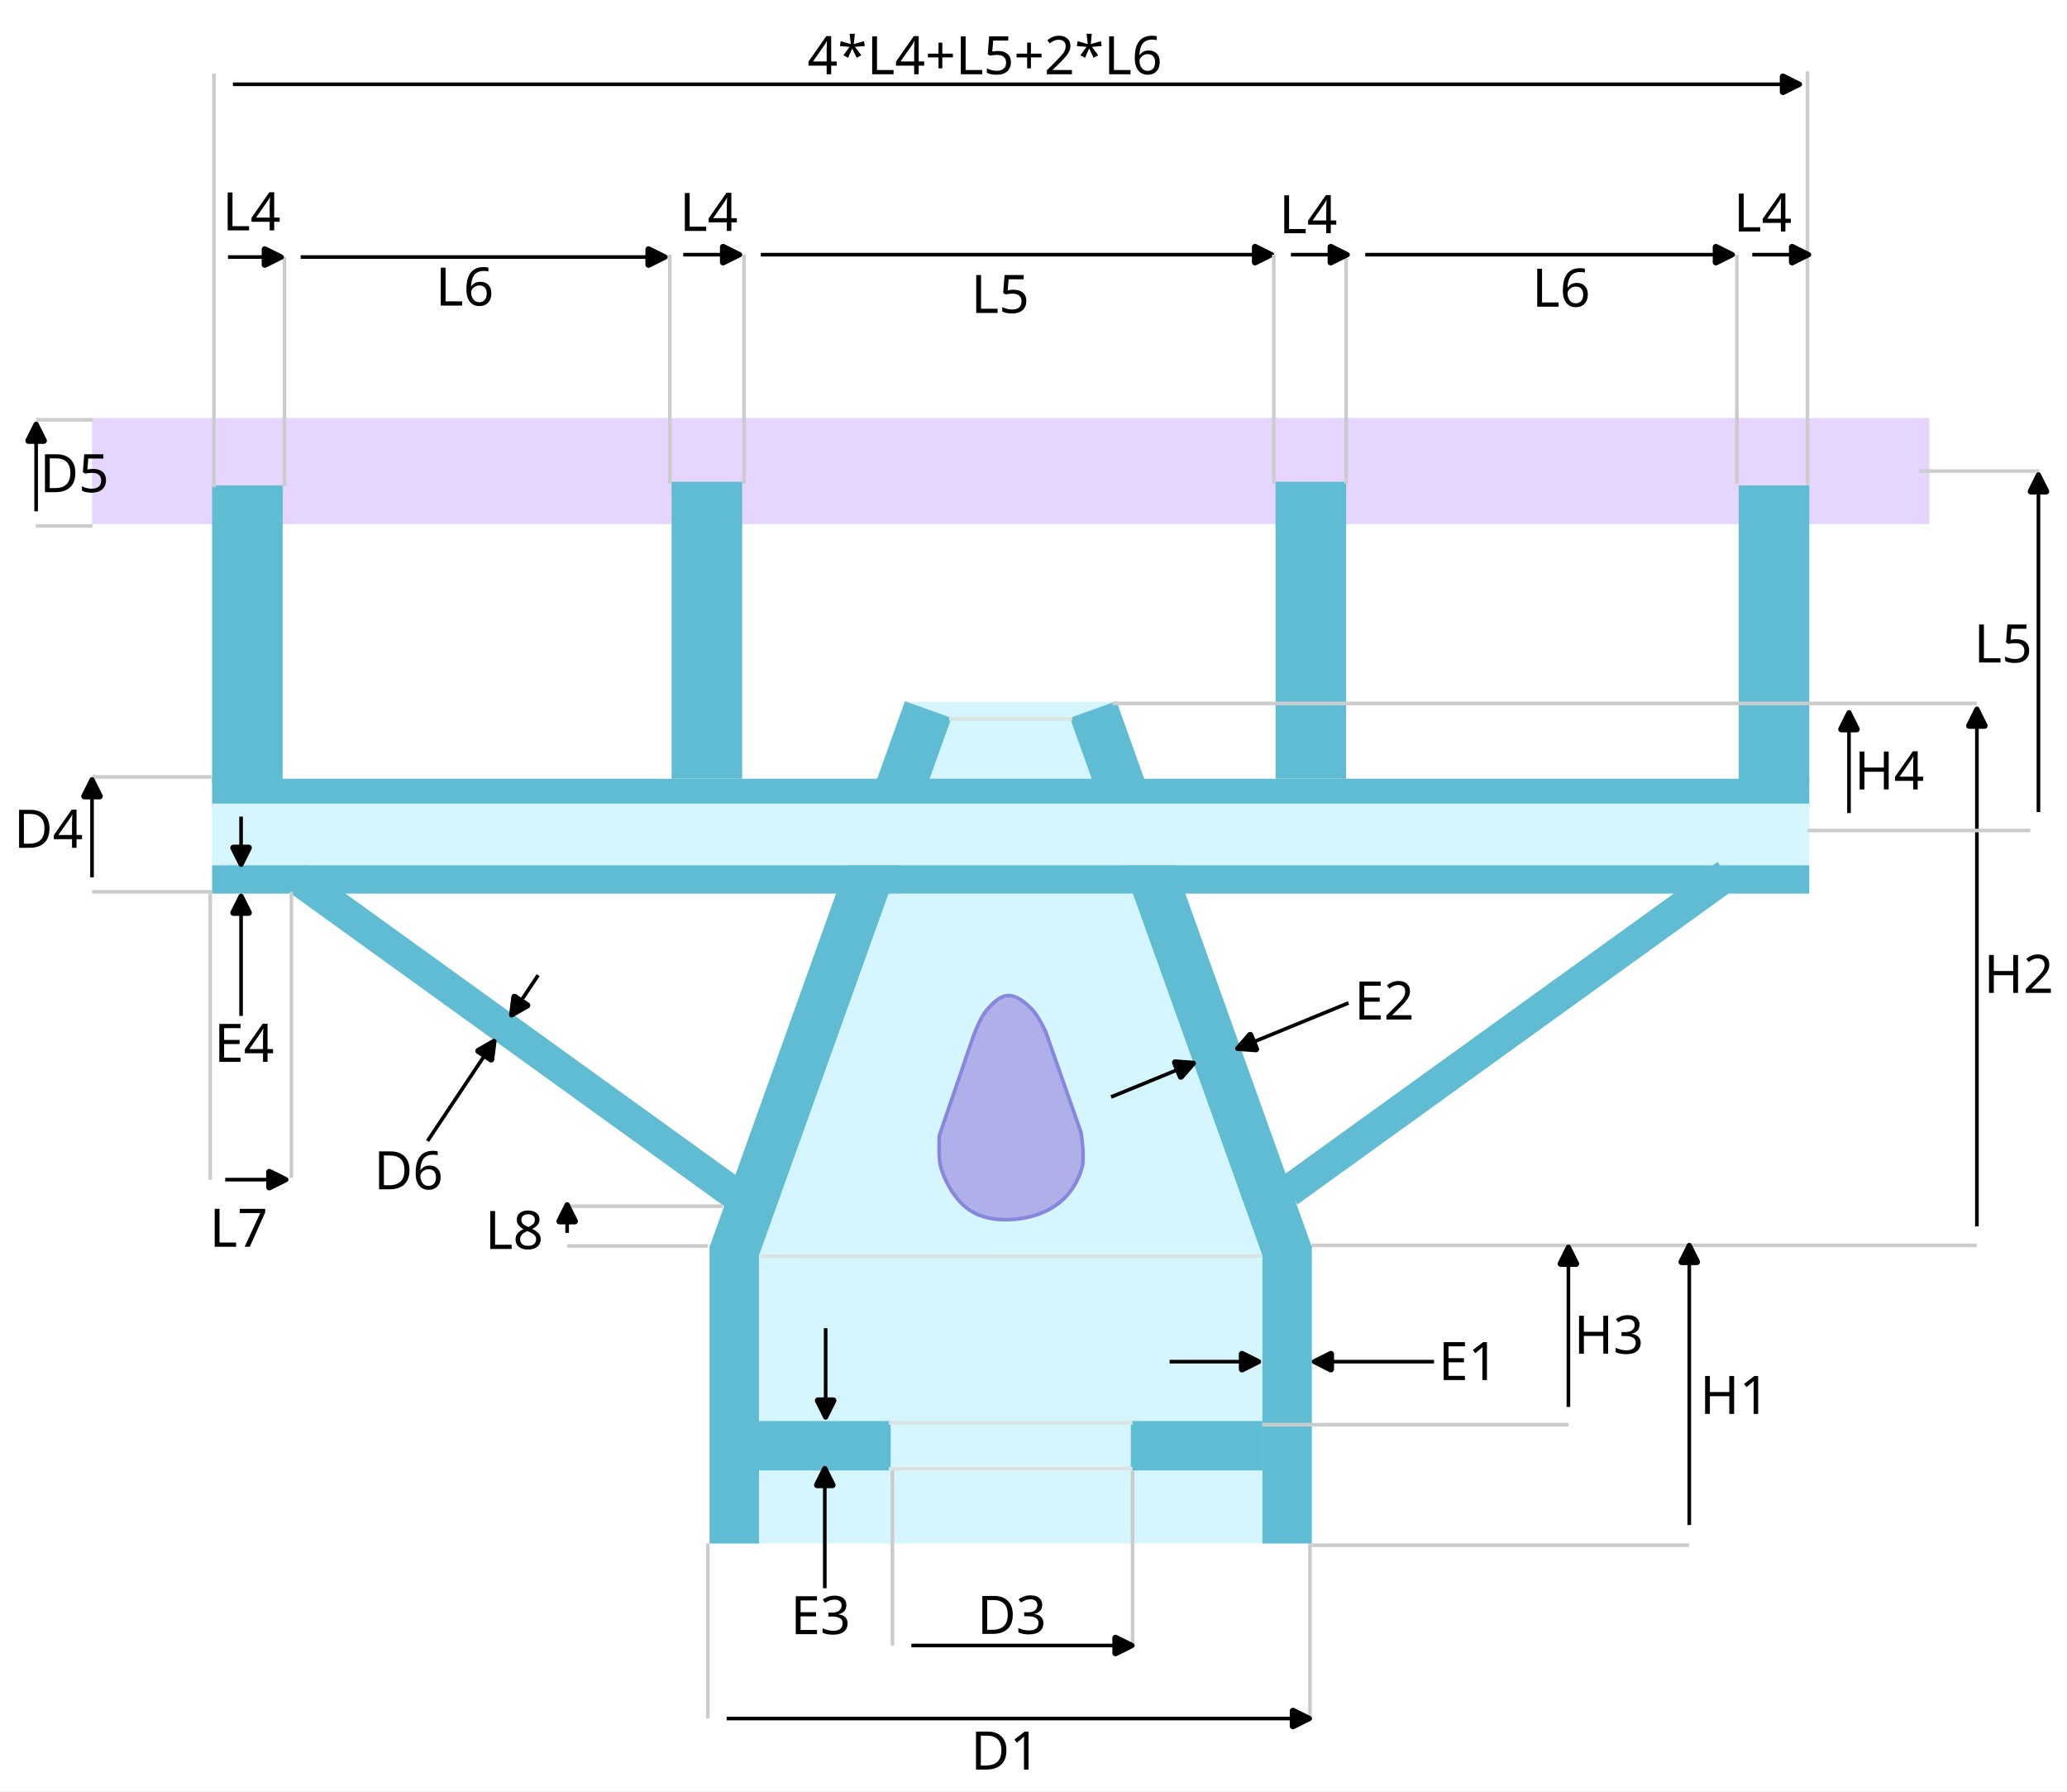
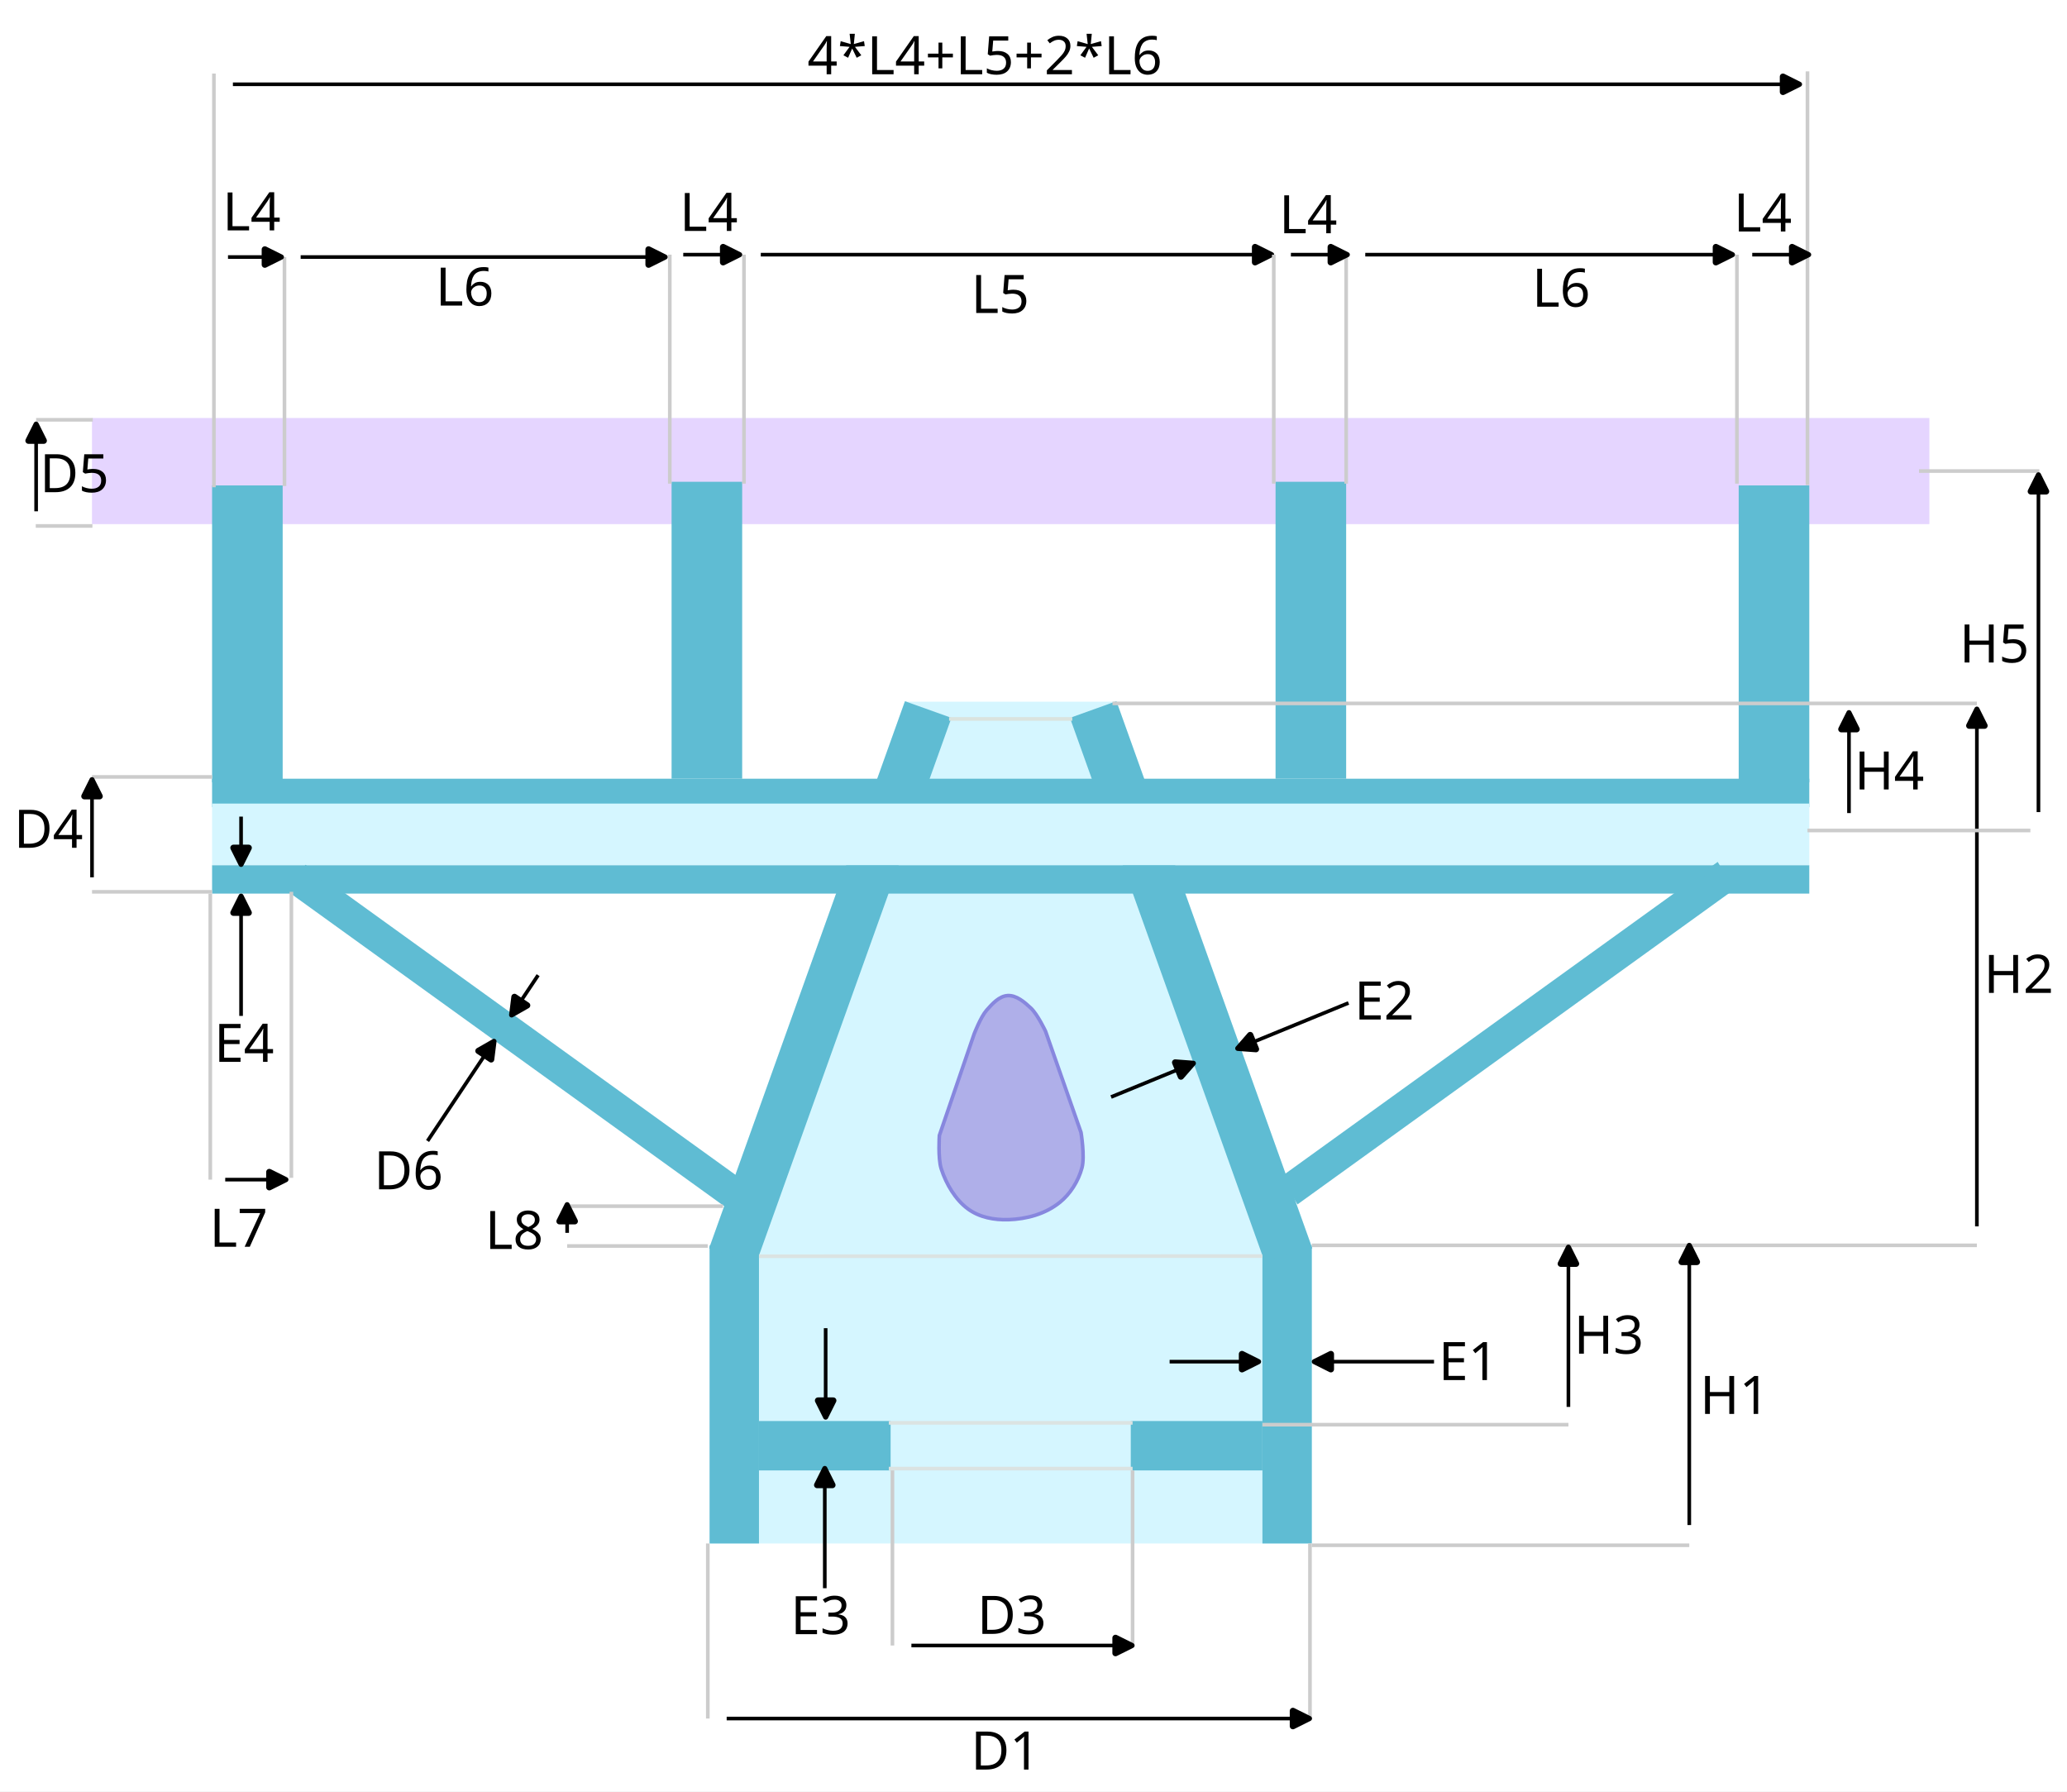
<svg xmlns="http://www.w3.org/2000/svg" width="570.484" height="494.353" viewBox="0 0 150.94 130.798">
  <defs>
    <marker id="a" markerHeight="1" markerWidth="1" orient="auto-start-reverse" preserveAspectRatio="xMidYMid" refX="0" refY="0" style="overflow:visible" viewBox="0 0 1 1">
      <path d="M-.211-4.106 6.21-.894a1 1 90 0 1 0 1.788L-.21 4.106A1.236 1.236 31.717 0 1-2 3v-6A1.236 1.236 148.283 0 1-.211-4.106z" style="fill:context-stroke;fill-rule:evenodd;stroke:none" transform="scale(.7)" />
    </marker>
    <marker id="b" markerHeight="1" markerWidth="1" orient="auto-start-reverse" preserveAspectRatio="xMidYMid" refX="0" refY="0" style="overflow:visible" viewBox="0 0 1 1">
      <path d="M-.211-4.106 6.21-.894a1 1 90 0 1 0 1.788L-.21 4.106A1.236 1.236 31.717 0 1-2 3v-6A1.236 1.236 148.283 0 1-.211-4.106z" style="fill:context-stroke;fill-rule:evenodd;stroke:none" transform="scale(.7)" />
    </marker>
    <marker id="d" markerHeight="1" markerWidth="1" orient="auto-start-reverse" preserveAspectRatio="xMidYMid" refX="0" refY="0" style="overflow:visible" viewBox="0 0 1 1">
      <path d="M-.211-4.106 6.21-.894a1 1 90 0 1 0 1.788L-.21 4.106A1.236 1.236 31.717 0 1-2 3v-6A1.236 1.236 148.283 0 1-.211-4.106z" style="fill:context-stroke;fill-rule:evenodd;stroke:none" transform="scale(.7)" />
    </marker>
    <marker id="g" markerHeight="1" markerWidth="1" orient="auto-start-reverse" preserveAspectRatio="xMidYMid" refX="0" refY="0" style="overflow:visible" viewBox="0 0 1 1">
      <path d="M-.211-4.106 6.21-.894a1 1 90 0 1 0 1.788L-.21 4.106A1.236 1.236 31.717 0 1-2 3v-6A1.236 1.236 148.283 0 1-.211-4.106z" style="fill:context-stroke;fill-rule:evenodd;stroke:none" transform="scale(.7)" />
    </marker>
    <marker id="i" markerHeight="1" markerWidth="1" orient="auto-start-reverse" preserveAspectRatio="xMidYMid" refX="0" refY="0" style="overflow:visible" viewBox="0 0 1 1">
      <path d="M-.211-4.106 6.21-.894a1 1 90 0 1 0 1.788L-.21 4.106A1.236 1.236 31.717 0 1-2 3v-6A1.236 1.236 148.283 0 1-.211-4.106z" style="fill:context-stroke;fill-rule:evenodd;stroke:none" transform="scale(.7)" />
    </marker>
    <marker id="j" markerHeight="1" markerWidth="1" orient="auto-start-reverse" preserveAspectRatio="xMidYMid" refX="0" refY="0" style="overflow:visible" viewBox="0 0 1 1">
      <path d="M-.211-4.106 6.21-.894a1 1 90 0 1 0 1.788L-.21 4.106A1.236 1.236 31.717 0 1-2 3v-6A1.236 1.236 148.283 0 1-.211-4.106z" style="fill:context-stroke;fill-rule:evenodd;stroke:none" transform="scale(.7)" />
    </marker>
    <marker id="m" markerHeight="1" markerWidth="1" orient="auto-start-reverse" preserveAspectRatio="xMidYMid" refX="0" refY="0" style="overflow:visible" viewBox="0 0 1 1">
      <path d="M-.211-4.106 6.21-.894a1 1 90 0 1 0 1.788L-.21 4.106A1.236 1.236 31.717 0 1-2 3v-6A1.236 1.236 148.283 0 1-.211-4.106z" style="fill:context-stroke;fill-rule:evenodd;stroke:none" transform="scale(.7)" />
    </marker>
    <marker id="n" markerHeight="1" markerWidth="1" orient="auto-start-reverse" preserveAspectRatio="xMidYMid" refX="0" refY="0" style="overflow:visible" viewBox="0 0 1 1">
      <path d="M-.211-4.106 6.21-.894a1 1 90 0 1 0 1.788L-.21 4.106A1.236 1.236 31.717 0 1-2 3v-6A1.236 1.236 148.283 0 1-.211-4.106z" style="fill:context-stroke;fill-rule:evenodd;stroke:none" transform="scale(.7)" />
    </marker>
    <marker id="p" markerHeight="1" markerWidth="1" orient="auto-start-reverse" preserveAspectRatio="xMidYMid" refX="0" refY="0" style="overflow:visible" viewBox="0 0 1 1">
      <path d="M-.211-4.106 6.21-.894a1 1 90 0 1 0 1.788L-.21 4.106A1.236 1.236 31.717 0 1-2 3v-6A1.236 1.236 148.283 0 1-.211-4.106z" style="fill:context-stroke;fill-rule:evenodd;stroke:none" transform="scale(.7)" />
    </marker>
    <marker id="q" markerHeight="1" markerWidth="1" orient="auto-start-reverse" preserveAspectRatio="xMidYMid" refX="0" refY="0" style="overflow:visible" viewBox="0 0 1 1">
      <path d="M-.211-4.106 6.21-.894a1 1 90 0 1 0 1.788L-.21 4.106A1.236 1.236 31.717 0 1-2 3v-6A1.236 1.236 148.283 0 1-.211-4.106z" style="fill:context-stroke;fill-rule:evenodd;stroke:none" transform="scale(.7)" />
    </marker>
    <marker id="s" markerHeight="1" markerWidth="1" orient="auto-start-reverse" preserveAspectRatio="xMidYMid" refX="0" refY="0" style="overflow:visible" viewBox="0 0 1 1">
      <path d="M-.211-4.106 6.21-.894a1 1 90 0 1 0 1.788L-.21 4.106A1.236 1.236 31.717 0 1-2 3v-6A1.236 1.236 148.283 0 1-.211-4.106z" style="fill:context-stroke;fill-rule:evenodd;stroke:none" transform="scale(.7)" />
    </marker>
    <marker id="u" markerHeight="1" markerWidth="1" orient="auto-start-reverse" preserveAspectRatio="xMidYMid" refX="0" refY="0" style="overflow:visible" viewBox="0 0 1 1">
      <path d="M-.211-4.106 6.21-.894a1 1 90 0 1 0 1.788L-.21 4.106A1.236 1.236 31.717 0 1-2 3v-6A1.236 1.236 148.283 0 1-.211-4.106z" style="fill:context-stroke;fill-rule:evenodd;stroke:none" transform="scale(.7)" />
    </marker>
    <marker id="w" markerHeight="1" markerWidth="1" orient="auto-start-reverse" preserveAspectRatio="xMidYMid" refX="0" refY="0" style="overflow:visible" viewBox="0 0 1 1">
      <path d="M-.211-4.106 6.21-.894a1 1 90 0 1 0 1.788L-.21 4.106A1.236 1.236 31.717 0 1-2 3v-6A1.236 1.236 148.283 0 1-.211-4.106z" style="fill:context-stroke;fill-rule:evenodd;stroke:none" transform="scale(.7)" />
    </marker>
    <marker id="y" markerHeight="1" markerWidth="1" orient="auto-start-reverse" preserveAspectRatio="xMidYMid" refX="0" refY="0" style="overflow:visible" viewBox="0 0 1 1">
      <path d="M-.211-4.106 6.21-.894a1 1 90 0 1 0 1.788L-.21 4.106A1.236 1.236 31.717 0 1-2 3v-6A1.236 1.236 148.283 0 1-.211-4.106z" style="fill:context-stroke;fill-rule:evenodd;stroke:none" transform="scale(.7)" />
    </marker>
    <marker id="B" markerHeight="1" markerWidth="1" orient="auto-start-reverse" preserveAspectRatio="xMidYMid" refX="0" refY="0" style="overflow:visible" viewBox="0 0 1 1">
      <path d="M-.211-4.106 6.21-.894a1 1 90 0 1 0 1.788L-.21 4.106A1.236 1.236 31.717 0 1-2 3v-6A1.236 1.236 148.283 0 1-.211-4.106z" style="fill:context-stroke;fill-rule:evenodd;stroke:none" transform="scale(.7)" />
    </marker>
    <marker id="A" markerHeight="1" markerWidth="1" orient="auto-start-reverse" preserveAspectRatio="xMidYMid" refX="0" refY="0" style="overflow:visible" viewBox="0 0 1 1">
      <path d="M-.211-4.106 6.21-.894a1 1 90 0 1 0 1.788L-.21 4.106A1.236 1.236 31.717 0 1-2 3v-6A1.236 1.236 148.283 0 1-.211-4.106z" style="fill:context-stroke;fill-rule:evenodd;stroke:none" transform="scale(.7)" />
    </marker>
    <marker id="D" markerHeight="1" markerWidth="1" orient="auto-start-reverse" preserveAspectRatio="xMidYMid" refX="0" refY="0" style="overflow:visible" viewBox="0 0 1 1">
      <path d="M-.211-4.106 6.21-.894a1 1 90 0 1 0 1.788L-.21 4.106A1.236 1.236 31.717 0 1-2 3v-6A1.236 1.236 148.283 0 1-.211-4.106z" style="fill:context-stroke;fill-rule:evenodd;stroke:none" transform="scale(.7)" />
    </marker>
    <marker id="e" markerHeight="1" markerWidth="1" orient="auto-start-reverse" preserveAspectRatio="xMidYMid" refX="0" refY="0" style="overflow:visible" viewBox="0 0 1 1">
      <path d="M-.211-4.106 6.21-.894a1 1 90 0 1 0 1.788L-.21 4.106A1.236 1.236 31.717 0 1-2 3v-6A1.236 1.236 148.283 0 1-.211-4.106z" style="fill:context-stroke;fill-rule:evenodd;stroke:none" transform="scale(.7)" />
    </marker>
    <marker id="F" markerHeight="1" markerWidth="1" orient="auto-start-reverse" preserveAspectRatio="xMidYMid" refX="0" refY="0" style="overflow:visible" viewBox="0 0 1 1">
      <path d="M-.211-4.106 6.21-.894a1 1 90 0 1 0 1.788L-.21 4.106A1.236 1.236 31.717 0 1-2 3v-6A1.236 1.236 148.283 0 1-.211-4.106z" style="fill:context-stroke;fill-rule:evenodd;stroke:none" transform="scale(.7)" />
    </marker>
    <marker id="G" markerHeight="1" markerWidth="1" orient="auto-start-reverse" preserveAspectRatio="xMidYMid" refX="0" refY="0" style="overflow:visible" viewBox="0 0 1 1">
      <path d="M-.211-4.106 6.21-.894a1 1 90 0 1 0 1.788L-.21 4.106A1.236 1.236 31.717 0 1-2 3v-6A1.236 1.236 148.283 0 1-.211-4.106z" style="fill:context-stroke;fill-rule:evenodd;stroke:none" transform="scale(.7)" />
    </marker>
    <marker id="H" markerHeight="1" markerWidth="1" orient="auto-start-reverse" preserveAspectRatio="xMidYMid" refX="0" refY="0" style="overflow:visible" viewBox="0 0 1 1">
      <path d="M-.211-4.106 6.21-.894a1 1 90 0 1 0 1.788L-.21 4.106A1.236 1.236 31.717 0 1-2 3v-6A1.236 1.236 148.283 0 1-.211-4.106z" style="fill:context-stroke;fill-rule:evenodd;stroke:none" transform="scale(.7)" />
    </marker>
    <marker id="I" markerHeight="1" markerWidth="1" orient="auto-start-reverse" preserveAspectRatio="xMidYMid" refX="0" refY="0" style="overflow:visible" viewBox="0 0 1 1">
      <path d="M-.211-4.106 6.21-.894a1 1 90 0 1 0 1.788L-.21 4.106A1.236 1.236 31.717 0 1-2 3v-6A1.236 1.236 148.283 0 1-.211-4.106z" style="fill:context-stroke;fill-rule:evenodd;stroke:none" transform="scale(.7)" />
    </marker>
    <marker id="J" markerHeight="1" markerWidth="1" orient="auto-start-reverse" preserveAspectRatio="xMidYMid" refX="0" refY="0" style="overflow:visible" viewBox="0 0 1 1">
      <path d="M-.211-4.106 6.21-.894a1 1 90 0 1 0 1.788L-.21 4.106A1.236 1.236 31.717 0 1-2 3v-6A1.236 1.236 148.283 0 1-.211-4.106z" style="fill:context-stroke;fill-rule:evenodd;stroke:none" transform="scale(.7)" />
    </marker>
    <marker id="K" markerHeight="1" markerWidth="1" orient="auto-start-reverse" preserveAspectRatio="xMidYMid" refX="0" refY="0" style="overflow:visible" viewBox="0 0 1 1">
      <path d="M-.211-4.106 6.21-.894a1 1 90 0 1 0 1.788L-.21 4.106A1.236 1.236 31.717 0 1-2 3v-6A1.236 1.236 148.283 0 1-.211-4.106z" style="fill:context-stroke;fill-rule:evenodd;stroke:none" transform="scale(.7)" />
    </marker>
    <marker id="M" markerHeight="1" markerWidth="1" orient="auto-start-reverse" preserveAspectRatio="xMidYMid" refX="0" refY="0" style="overflow:visible" viewBox="0 0 1 1">
      <path d="M-.211-4.106 6.21-.894a1 1 90 0 1 0 1.788L-.21 4.106A1.236 1.236 31.717 0 1-2 3v-6A1.236 1.236 148.283 0 1-.211-4.106z" style="fill:context-stroke;fill-rule:evenodd;stroke:none" transform="scale(.7)" />
    </marker>
    <marker id="L" markerHeight="1" markerWidth="1" orient="auto-start-reverse" preserveAspectRatio="xMidYMid" refX="0" refY="0" style="overflow:visible" viewBox="0 0 1 1">
      <path d="M-.211-4.106 6.21-.894a1 1 90 0 1 0 1.788L-.21 4.106A1.236 1.236 31.717 0 1-2 3v-6A1.236 1.236 148.283 0 1-.211-4.106z" style="fill:context-stroke;fill-rule:evenodd;stroke:none" transform="scale(.7)" />
    </marker>
    <marker id="W" markerHeight="1" markerWidth="1" orient="auto-start-reverse" preserveAspectRatio="xMidYMid" refX="0" refY="0" style="overflow:visible" viewBox="0 0 1 1">
      <path d="M-.211-4.106 6.21-.894a1 1 90 0 1 0 1.788L-.21 4.106A1.236 1.236 31.717 0 1-2 3v-6A1.236 1.236 148.283 0 1-.211-4.106z" style="fill:context-stroke;fill-rule:evenodd;stroke:none" transform="scale(.7)" />
    </marker>
    <marker id="Y" markerHeight="1" markerWidth="1" orient="auto-start-reverse" preserveAspectRatio="xMidYMid" refX="0" refY="0" style="overflow:visible" viewBox="0 0 1 1">
      <path d="M-.211-4.106 6.21-.894a1 1 90 0 1 0 1.788L-.21 4.106A1.236 1.236 31.717 0 1-2 3v-6A1.236 1.236 148.283 0 1-.211-4.106z" style="fill:context-stroke;fill-rule:evenodd;stroke:none" transform="scale(.7)" />
    </marker>
    <marker id="Z" markerHeight="1" markerWidth="1" orient="auto-start-reverse" preserveAspectRatio="xMidYMid" refX="0" refY="0" style="overflow:visible" viewBox="0 0 1 1">
      <path d="M-.211-4.106 6.21-.894a1 1 90 0 1 0 1.788L-.21 4.106A1.236 1.236 31.717 0 1-2 3v-6A1.236 1.236 148.283 0 1-.211-4.106z" style="fill:context-stroke;fill-rule:evenodd;stroke:none" transform="scale(.7)" />
    </marker>
    <path id="aa" d="M81.724 653.984h42.51v19.934h-42.51z" />
    <path id="V" d="M45.675 650.344h66.906v49.507H45.675z" />
    <path id="N" d="M245.254 243.195h158.83v32.992h-158.83z" />
    <path id="c" d="M453.954 1279.043h64.279v48.515h-64.279z" />
    <path id="f" d="M269.02 1337.439h89.48v57.232h-89.48z" />
    <path id="h" d="M269.02 1337.439h89.48v57.232h-89.48z" />
    <path id="k" d="M437.355 1313.514h49.128v36.038h-49.128z" />
    <path id="l" d="M492.413 1281.653h61.664v44.837h-61.664z" />
    <path id="o" d="M90.341 1234.474h62.011v48.429H90.341z" />
    <path id="r" d="M69.849 1234.667h61.202v55.429H69.849z" />
    <path id="t" d="M509.19 985.606h49.059v38.43H509.19z" />
    <path id="v" d="M509.19 985.606h49.059v38.43H509.19z" />
    <path id="x" d="M509.19 985.606h49.059v38.43H509.19z" />
    <path id="z" d="M502.509 908.675h63.675v33.807h-63.675z" />
    <path id="C" d="M69.849 1234.667h61.202v55.429H69.849z" />
    <path id="E" d="M509.19 985.606h49.059v38.43H509.19z" />
    <path id="O" d="M245.254 243.195h85.427v36.729h-85.427z" />
    <path id="P" d="M245.254 243.195h85.427v36.729h-85.427z" />
    <path id="Q" d="M245.254 243.195h85.427v36.729h-85.427z" />
    <path id="R" d="M245.254 243.195h85.427v36.729h-85.427z" />
    <path id="S" d="M245.254 243.195h85.427v36.729h-85.427z" />
    <path id="T" d="M245.254 243.195h85.427v36.729h-85.427z" />
    <path id="U" d="M245.254 243.195h85.427v36.729h-85.427z" />
    <path id="X" d="M45.675 650.344h66.906v49.507H45.675z" />
  </defs>
  <path d="M2.15 72.612h150.676v130.533H2.15z" style="fill:#fff;stroke:#fff;stroke-width:.265" transform="translate(-2.018 -72.48)" />
  <path d="M-110.614 8.869h7.484v133.908h-7.484z" style="fill:#e5d5ff;fill-opacity:1;stroke:#e5d5ff;stroke-width:.265;stroke-opacity:1" transform="rotate(-90 -37.25 -35.231)" />
  <path d="m68.18 123.844-14.212 39.692v21.5h43.71v-21.5l-14.213-39.692H68.18" style="fill:#d5f6ff;stroke:#d5f6ff;stroke-width:.265px;stroke-linecap:butt;stroke-linejoin:miter;stroke-opacity:1" transform="translate(-2.018 -72.48)" />
  <path d="M53.968 163.536h3.34v21.501h-3.34z" style="fill:#5fbcd3;stroke:#5fbcd3;stroke-width:.265" transform="translate(-2.018 -72.48)" />
  <path d="M-179.705 57.573h3.34v9.349h-3.34z" style="fill:#5fbcd3;stroke:#5fbcd3;stroke-width:.265" transform="rotate(-90 -37.25 -35.231)" />
  <path d="M105.938 93.611h3.34v42.16h-3.34z" style="fill:#5fbcd3;stroke:#5fbcd3;stroke-width:.265" transform="rotate(19.7 207.707 -42.051)" />
  <path d="M-97.678 163.536h3.34v21.501h-3.34z" style="fill:#5fbcd3;stroke:#5fbcd3;stroke-width:.265" transform="matrix(-1 0 0 1 -2.018 -72.48)" />
  <path d="M-179.705-94.073h3.34v9.349h-3.34z" style="fill:#5fbcd3;stroke:#5fbcd3;stroke-width:.265" transform="matrix(0 -1 -1 0 -2.018 -72.48)" />
  <path d="M-36.832 144.731h3.34v42.16h-3.34z" style="fill:#5fbcd3;stroke:#5fbcd3;stroke-width:.265" transform="scale(-1 1) rotate(19.7 209.725 -30.429)" />
  <path d="M66.922 176.365h17.802M66.922 179.705h17.802M57.44 164.199l36.75-.012" style="fill:none;stroke:#dbe3e2;stroke-width:.265px;stroke-linecap:butt;stroke-linejoin:miter;stroke-opacity:1" transform="translate(-2.018 -72.48)" />
  <path d="M71.325 124.97h8.996" style="fill:#dbe3de;stroke:#dbe3de;stroke-width:.265px;stroke-linecap:butt;stroke-linejoin:miter;stroke-opacity:1" transform="translate(-2.018 -72.48)" />
  <path d="M-131.281 17.638h1.814v116.37h-1.814zM-137.593 17.638h1.814v116.37h-1.814z" style="fill:#5fbcd3;stroke:#5fbcd3;stroke-width:.265" transform="rotate(-90 -37.25 -35.231)" />
  <path d="M-135.515 17.638h4.233v116.37h-4.233z" style="fill:#d5f6ff;fill-opacity:1;stroke:#d5f6ff;stroke-width:.265;stroke-opacity:1" transform="rotate(-90 -37.25 -35.231)" />
  <path d="M-98.347 90.937h2.082v39.05h-2.082z" style="fill:#5fbcd3;stroke:#5fbcd3;stroke-width:.265" transform="matrix(.51316 -.85829 .81115 .58484 -2.018 -72.48)" />
  <path d="M-187.27-39.918h2.082v39.05h-2.082z" style="fill:#5fbcd3;stroke:#5fbcd3;stroke-width:.265" transform="matrix(-.51316 -.85829 -.81115 .58484 -2.018 -72.48)" />
  <path d="M-129.467 17.638h21.413v4.89h-21.413zM-129.467 129.118h21.413v4.89h-21.413zM-129.203 51.193h21.413v4.89h-21.413zM-129.203 95.298h21.413v4.89h-21.413z" style="fill:#5fbcd3;stroke:#5fbcd3;stroke-width:.265" transform="rotate(-90 -37.25 -35.231)" />
  <path d="M70.616 155.38s-.112 1.67.134 2.43c.372 1.15 1.044 2.255 1.93 2.918.858.641 1.959.833 2.977.8 1.302-.04 2.683-.4 3.754-1.264.74-.597 1.345-1.521 1.615-2.522.222-.822-.07-2.584-.07-2.584l-2.589-7.384s-.585-1.24-1.076-1.696c-.467-.436-1.05-.944-1.688-.908-.623.036-1.126.6-1.54 1.069-.431.489-.909 1.732-.909 1.732z" style="fill:#afafe9;stroke:#8787de;stroke-width:.265px;stroke-linecap:butt;stroke-linejoin:miter;stroke-opacity:1" transform="translate(-2.018 -72.48)" />
  <path d="M53.704 197.952v-12.783" style="fill:#ccc;stroke:#ccc;stroke-width:.265px;stroke-linecap:butt;stroke-linejoin:miter;stroke-opacity:1" transform="translate(-2.018 -72.48)" />
  <path d="M99.063 171.896h7.674" style="fill:none;stroke:#000;stroke-width:.265px;stroke-linecap:butt;stroke-linejoin:miter;stroke-opacity:1;marker-start:url(#a)" transform="translate(-2.018 -72.48)" />
  <path d="M92.853 171.896h-5.425" style="fill:none;stroke:#000;stroke-width:.265px;stroke-linecap:butt;stroke-linejoin:miter;stroke-opacity:1;marker-start:url(#b)" transform="translate(-2.018 -72.48)" />
  <text xml:space="preserve" style="font-size:14.667px;line-height:1.25;font-family:sans-serif;white-space:pre;shape-inside:url(#c);display:inline" transform="matrix(.26458 0 0 .26458 -15.059 -241.082)">
    <tspan x="453.955" y="1292.02">E1</tspan>
  </text>
  <path d="M97.678 197.952v-12.783" style="fill:#ccc;stroke:#ccc;stroke-width:.265px;stroke-linecap:butt;stroke-linejoin:miter;stroke-opacity:1" transform="translate(-2.018 -72.48)" />
  <path d="M56.347 107.793v-16.72" style="fill:#ccc;stroke:#ccc;stroke-width:.265px;stroke-linecap:butt;stroke-linejoin:miter;stroke-opacity:1" transform="translate(-2.018 -72.48)" />
  <path d="M96.572 197.952h-41.49" style="fill:none;stroke:#000;stroke-width:.265px;stroke-linecap:butt;stroke-linejoin:miter;stroke-opacity:1;marker-start:url(#d);marker-end:url(#RoundedArrow-7-7-9-1-2-9-1)" transform="translate(-2.018 -72.48)" />
  <path d="M93.808 91.073H57.574" style="fill:none;stroke:#000;stroke-width:.265px;stroke-linecap:butt;stroke-linejoin:miter;stroke-opacity:1;marker-start:url(#e);marker-end:url(#RoundedArrow-7-7-9-1-2-9-1-7)" transform="translate(-2.018 -72.48)" />
  <text xml:space="preserve" style="font-size:14.667px;line-height:1.25;font-family:sans-serif;white-space:pre;shape-inside:url(#f);display:inline" transform="matrix(.26458 0 0 .26458 -.281 -228.098)">
    <tspan x="269.02" y="1350.416">D1</tspan>
  </text>
  <path d="M67.187 192.62v-12.782M84.724 192.62v-12.782" style="fill:#ccc;stroke:#ccc;stroke-width:.265px;stroke-linecap:butt;stroke-linejoin:miter;stroke-opacity:1" transform="translate(-2.018 -72.48)" />
  <path d="M83.618 192.62H68.572" style="fill:none;stroke:#000;stroke-width:.265px;stroke-linecap:butt;stroke-linejoin:miter;stroke-opacity:1;marker-start:url(#g);marker-end:url(#RoundedArrow-7-7-9-1-2-9-5-0)" transform="translate(-2.018 -72.48)" />
  <text xml:space="preserve" style="font-size:14.667px;line-height:1.25;font-family:sans-serif;white-space:pre;shape-inside:url(#h);display:inline" transform="matrix(.26458 0 0 .26458 .183 -238.003)">
    <tspan x="269.02" y="1350.416">D3</tspan>
  </text>
  <path d="M125.376 185.301H97.81M146.378 163.403H97.81M146.378 123.837H83.257" style="fill:#ccc;stroke:#ccc;stroke-width:.265px;stroke-linecap:butt;stroke-linejoin:miter;stroke-opacity:1" transform="translate(-2.018 -72.48)" />
  <path d="M146.378 125.322v36.696" style="fill:none;stroke:#000;stroke-width:.265px;stroke-linecap:butt;stroke-linejoin:miter;stroke-opacity:1;marker-start:url(#i);marker-end:url(#RoundedArrow-7-7-9-1-2-9-5-8-2-2)" transform="translate(-2.018 -72.48)" />
  <path d="M125.376 164.475v19.349" style="fill:none;stroke:#000;stroke-width:.265px;stroke-linecap:butt;stroke-linejoin:miter;stroke-opacity:1;marker-start:url(#j);marker-end:url(#RoundedArrow-7-7-9-1-2-9-5-8-2-8-8)" transform="translate(-2.018 -72.48)" />
  <text xml:space="preserve" style="font-size:14.667px;line-height:1.25;font-family:sans-serif;white-space:pre;shape-inside:url(#k);display:inline" transform="matrix(.26458 0 0 .26458 8.42 -247.73)">
    <tspan x="437.355" y="1326.49">H1</tspan>
  </text>
  <text xml:space="preserve" style="font-size:14.667px;line-height:1.25;font-family:sans-serif;white-space:pre;shape-inside:url(#l);display:inline" transform="matrix(.26458 0 0 .26458 14.586 -270.04)">
    <tspan x="492.414" y="1294.629">H2</tspan>
  </text>
  <path d="m93.392 148.618 7.1-2.911" style="fill:none;stroke:#000;stroke-width:.265px;stroke-linecap:butt;stroke-linejoin:miter;stroke-opacity:1;marker-start:url(#m)" transform="translate(-2.018 -72.48)" />
  <path d="m88.173 150.515-5.02 2.058" style="fill:none;stroke:#000;stroke-width:.265px;stroke-linecap:butt;stroke-linejoin:miter;stroke-opacity:1;marker-start:url(#n)" transform="translate(-2.018 -72.48)" />
  <text xml:space="preserve" style="font-size:14.667px;line-height:1.25;font-family:sans-serif;white-space:pre;shape-inside:url(#o);display:inline" transform="matrix(.26458 0 0 .26458 74.994 -255.617)">
    <tspan x="90.342" y="1247.451">E2</tspan>
  </text>
  <path d="M62.247 180.764v7.673" style="fill:none;stroke:#000;stroke-width:.265px;stroke-linecap:butt;stroke-linejoin:miter;stroke-opacity:1;marker-start:url(#p)" transform="translate(-2.018 -72.48)" />
  <path d="M62.31 174.877v-5.425" style="fill:none;stroke:#000;stroke-width:.265px;stroke-linecap:butt;stroke-linejoin:miter;stroke-opacity:1;marker-start:url(#q)" transform="translate(-2.018 -72.48)" />
  <text xml:space="preserve" style="font-size:14.667px;line-height:1.25;font-family:sans-serif;white-space:pre;shape-inside:url(#r);display:inline" transform="matrix(.26458 0 0 .26458 39.254 -210.79)">
    <tspan x="69.848" y="1247.643">E3</tspan>
  </text>
  <path d="M150.284 133.115h-16.276" style="fill:#ccc;stroke:#ccc;stroke-width:.265px;stroke-linecap:butt;stroke-linejoin:miter;stroke-opacity:1" transform="translate(-2.018 -72.48)" />
  <path d="M137.038 125.58v6.263" style="fill:none;stroke:#000;stroke-width:.265px;stroke-linecap:butt;stroke-linejoin:miter;stroke-opacity:1;marker-start:url(#s);marker-end:url(#RoundedArrow-7-7-9-1-2-9-5-8-2-8-7-29)" transform="translate(-2.018 -72.48)" />
  <text xml:space="preserve" style="font-size:14.667px;line-height:1.25;font-family:sans-serif;white-space:pre;shape-inside:url(#t);display:inline" transform="matrix(.26458 0 0 .26458 .701 -206.564)">
    <tspan x="509.189" y="998.582">H4</tspan>
  </text>
  <path d="M17.505 129.203H8.737M17.505 137.593H8.737" style="fill:#ccc;stroke:#ccc;stroke-width:.265px;stroke-linecap:butt;stroke-linejoin:miter;stroke-opacity:1" transform="translate(-2.018 -72.48)" />
  <path d="M8.737 130.473v6.062" style="fill:none;stroke:#000;stroke-width:.265px;stroke-linecap:butt;stroke-linejoin:miter;stroke-opacity:1;marker-start:url(#u);marker-end:url(#RoundedArrow-7-7-9-1-2-9-5-8-2-8-7-0-8)" transform="translate(-2.018 -72.48)" />
  <text xml:space="preserve" style="font-size:14.667px;line-height:1.25;font-family:sans-serif;white-space:pre;shape-inside:url(#v);display:inline" transform="matrix(.26458 0 0 .26458 -133.704 -202.307)">
    <tspan x="509.189" y="998.582">D4</tspan>
  </text>
  <path d="M116.55 176.497H94.206" style="fill:#ccc;stroke:#ccc;stroke-width:.265px;stroke-linecap:butt;stroke-linejoin:miter;stroke-opacity:1" transform="translate(-2.018 -72.48)" />
  <path d="M116.55 164.605V175.2" style="fill:none;stroke:#000;stroke-width:.265px;stroke-linecap:butt;stroke-linejoin:miter;stroke-opacity:1;marker-start:url(#w);marker-end:url(#RoundedArrow-7-7-9-1-2-9-5-8-2-8-7-2-3)" transform="translate(-2.018 -72.48)" />
  <text xml:space="preserve" style="font-size:14.667px;line-height:1.25;font-family:sans-serif;white-space:pre;shape-inside:url(#x);display:inline" transform="matrix(.26458 0 0 .26458 -19.787 -165.372)">
    <tspan x="509.189" y="998.582">H3</tspan>
  </text>
  <path d="M150.939 106.872h-8.786" style="fill:#ccc;stroke:#ccc;stroke-width:.265px;stroke-linecap:butt;stroke-linejoin:miter;stroke-opacity:1" transform="translate(-2.018 -72.48)" />
  <path d="M150.874 108.215v23.557" style="fill:none;stroke:#000;stroke-width:.265px;stroke-linecap:butt;stroke-linejoin:miter;stroke-opacity:1;marker-start:url(#y);marker-end:url(#RoundedArrow-7-7-9-1-2-9-5-8-2-8-2-1)" transform="translate(-2.018 -72.48)" />
-   <text xml:space="preserve" style="font-size:14.667px;line-height:1.25;font-family:sans-serif;white-space:pre;shape-inside:url(#z);display:inline" transform="matrix(.26458 0 0 .26458 11.191 -195.483)">
-     <tspan x="502.51" y="921.652">L5</tspan>
+   <text xml:space="preserve" style="font-size:14.667px;line-height:1.25;font-family:sans-serif;white-space:pre;shape-inside:url(#z);display:inline" transform="matrix(.26458 0 0 .26458 10.133 -195.483)">
+     <tspan x="502.51" y="921.652">H5</tspan>
  </text>
  <path d="M19.622 138.978v7.674" style="fill:none;stroke:#000;stroke-width:.265px;stroke-linecap:butt;stroke-linejoin:miter;stroke-opacity:1;marker-start:url(#A)" transform="translate(-2.018 -72.48)" />
  <path d="M19.622 134.521v-2.42" style="fill:none;stroke:#000;stroke-width:.265px;stroke-linecap:butt;stroke-linejoin:miter;stroke-opacity:1;marker-start:url(#B)" transform="translate(-2.018 -72.48)" />
  <text xml:space="preserve" style="font-size:14.667px;line-height:1.25;font-family:sans-serif;white-space:pre;shape-inside:url(#C);display:inline" transform="matrix(.26458 0 0 .26458 -2.842 -252.575)">
    <tspan x="69.848" y="1247.643">E4</tspan>
  </text>
  <path d="M8.794 103.13H4.656M8.767 110.879H4.628" style="fill:#ccc;stroke:#ccc;stroke-width:.265px;stroke-linecap:butt;stroke-linejoin:miter;stroke-opacity:1" transform="translate(-2.018 -72.48)" />
  <path d="M4.656 104.515v5.296" style="fill:none;stroke:#000;stroke-width:.265px;stroke-linecap:butt;stroke-linejoin:miter;stroke-opacity:1;marker-start:url(#D);marker-end:url(#RoundedArrow-7-7-9-1-2-9-5-8-2-8-7-0-8-5)" transform="translate(-2.018 -72.48)" />
  <text xml:space="preserve" style="font-size:14.667px;line-height:1.25;font-family:sans-serif;white-space:pre;shape-inside:url(#E);display:inline" transform="matrix(.26458 0 0 .26458 -131.815 -228.27)">
    <tspan x="509.189" y="998.582">D5</tspan>
  </text>
  <path d="M50.928 107.793v-16.72M95.034 107.793v-16.72M100.32 107.793v-16.72M128.854 107.793v-16.72M134.008 107.897V77.692M22.792 107.967v-16.72M17.638 108.055V77.849" style="fill:#ccc;stroke:#ccc;stroke-width:.265px;stroke-linecap:butt;stroke-linejoin:miter;stroke-opacity:1" transform="translate(-2.018 -72.48)" />
  <path d="M49.519 91.247H23.973" style="fill:none;stroke:#000;stroke-width:.265px;stroke-linecap:butt;stroke-linejoin:miter;stroke-opacity:1;marker-start:url(#F);marker-end:url(#RoundedArrow-7-7-9-1-2-9-1-7-7)" transform="translate(-2.018 -72.48)" />
  <path d="M127.459 91.073h-25.744" style="fill:none;stroke:#000;stroke-width:.265px;stroke-linecap:butt;stroke-linejoin:miter;stroke-opacity:1;marker-start:url(#G);marker-end:url(#RoundedArrow-7-7-9-1-2-9-1-7-7-1)" transform="translate(-2.018 -72.48)" />
  <path d="M54.962 91.073h-3.05" style="fill:none;stroke:#000;stroke-width:.265px;stroke-linecap:butt;stroke-linejoin:miter;stroke-opacity:1;marker-start:url(#H);marker-end:url(#RoundedArrow-7-7-9-1-2-9-1-7-7-3)" transform="translate(-2.018 -72.48)" />
  <path d="M99.335 91.073h-3.05" style="fill:none;stroke:#000;stroke-width:.265px;stroke-linecap:butt;stroke-linejoin:miter;stroke-opacity:1;marker-start:url(#I);marker-end:url(#RoundedArrow-7-7-9-1-2-9-1-7-7-3-8)" transform="translate(-2.018 -72.48)" />
  <path d="M133.024 91.073h-3.05" style="fill:none;stroke:#000;stroke-width:.265px;stroke-linecap:butt;stroke-linejoin:miter;stroke-opacity:1;marker-start:url(#J);marker-end:url(#RoundedArrow-7-7-9-1-2-9-1-7-7-3-4)" transform="translate(-2.018 -72.48)" />
  <path d="M21.497 91.247h-2.83" style="fill:none;stroke:#000;stroke-width:.265px;stroke-linecap:butt;stroke-linejoin:miter;stroke-opacity:1;marker-start:url(#K);marker-end:url(#RoundedArrow-7-7-9-1-2-9-1-7-7-3-2)" transform="translate(-2.018 -72.48)" />
  <path d="M21.826 158.606h-3.362" style="fill:none;stroke:#000;stroke-width:.265px;stroke-linecap:butt;stroke-linejoin:miter;stroke-opacity:1;marker-start:url(#L);marker-end:url(#RoundedArrow-7-7-9-1-2-9-1-7-7-3-2-4)" transform="translate(-2.018 -72.48)" />
  <path d="M132.357 78.634H19.025" style="fill:none;stroke:#000;stroke-width:.265px;stroke-linecap:butt;stroke-linejoin:miter;stroke-opacity:1;marker-start:url(#M);marker-end:url(#RoundedArrow-7-7-9-1-2-9-1-7-7-3-46)" transform="translate(-2.018 -72.48)" />
  <text xml:space="preserve" style="font-size:14.667px;line-height:1.25;font-family:sans-serif;white-space:pre;shape-inside:url(#N);display:inline" transform="matrix(.26458 0 0 .26458 -5.934 -62.357)">
    <tspan x="245.254" y="256.172">4*L4+L5+2*L6</tspan>
  </text>
  <text xml:space="preserve" style="font-size:14.667px;line-height:1.25;font-family:sans-serif;white-space:pre;shape-inside:url(#O);display:inline" transform="matrix(.26458 0 0 .26458 -48.64 -50.955)">
    <tspan x="245.254" y="256.172">L4</tspan>
  </text>
  <text xml:space="preserve" style="font-size:14.667px;line-height:1.25;font-family:sans-serif;white-space:pre;shape-inside:url(#P);display:inline" transform="matrix(.26458 0 0 .26458 -15.257 -50.917)">
    <tspan x="245.254" y="256.172">L4</tspan>
  </text>
  <text xml:space="preserve" style="font-size:14.667px;line-height:1.25;font-family:sans-serif;white-space:pre;shape-inside:url(#Q);display:inline" transform="matrix(.26458 0 0 .26458 28.516 -50.747)">
    <tspan x="245.254" y="256.172">L4</tspan>
  </text>
  <text xml:space="preserve" style="font-size:14.667px;line-height:1.25;font-family:sans-serif;white-space:pre;shape-inside:url(#R);display:inline" transform="matrix(.26458 0 0 .26458 61.713 -50.876)">
    <tspan x="245.254" y="256.172">L4</tspan>
  </text>
  <text xml:space="preserve" style="font-size:14.667px;line-height:1.25;font-family:sans-serif;white-space:pre;shape-inside:url(#S);display:inline" transform="matrix(.26458 0 0 .26458 6.023 -44.926)">
    <tspan x="245.254" y="256.172">L5</tspan>
  </text>
  <text xml:space="preserve" style="font-size:14.667px;line-height:1.25;font-family:sans-serif;white-space:pre;shape-inside:url(#T);display:inline" transform="matrix(.26458 0 0 .26458 -33.08 -45.467)">
    <tspan x="245.254" y="256.172">L6</tspan>
  </text>
  <text xml:space="preserve" style="font-size:14.667px;line-height:1.25;font-family:sans-serif;white-space:pre;shape-inside:url(#U);display:inline" transform="matrix(.26458 0 0 .26458 46.988 -45.386)">
    <tspan x="245.254" y="256.172">L6</tspan>
  </text>
  <path d="M23.296 158.474v-20.88M17.373 158.606v-20.88" style="fill:#ccc;stroke:#ccc;stroke-width:.265px;stroke-linecap:butt;stroke-linejoin:miter;stroke-opacity:1" transform="translate(-2.018 -72.48)" />
-   <text xml:space="preserve" style="font-size:14.667px;line-height:1.25;font-family:sans-serif;white-space:pre;shape-inside:url(#V)" transform="matrix(.26458 0 0 .26458 3.217 -84.473)">
+   <text xml:space="preserve" style="font-size:14.667px;line-height:1.25;font-family:sans-serif;white-space:pre;shape-inside:url(#V);display:inline" transform="matrix(.26458 0 0 .26458 3.217 -84.473)">
    <tspan x="45.676" y="663.32">L7</tspan>
  </text>
  <path d="M53.698 163.451H43.433M54.81 160.544H43.433" style="fill:#ccc;stroke:#ccc;stroke-width:.265px;stroke-linecap:butt;stroke-linejoin:miter;stroke-opacity:1" transform="translate(-2.018 -72.48)" />
  <path d="M43.433 161.504v.987" style="fill:none;stroke:#000;stroke-width:.265px;stroke-linecap:butt;stroke-linejoin:miter;stroke-opacity:1;marker-start:url(#W);marker-end:url(#RoundedArrow-7-7-9-1-2-9-1-7-7-3-2-4-2)" transform="translate(-2.018 -72.48)" />
  <text xml:space="preserve" style="font-size:14.667px;line-height:1.25;font-family:sans-serif;white-space:pre;shape-inside:url(#X);display:inline" transform="matrix(.26458 0 0 .26458 23.34 -84.311)">
    <tspan x="45.676" y="663.32">L8</tspan>
  </text>
  <path d="m37.498 149.4-4.259 6.384" style="fill:none;stroke:#000;stroke-width:.265px;stroke-linecap:butt;stroke-linejoin:miter;stroke-opacity:1;marker-start:url(#Y)" transform="translate(-2.018 -72.48)" />
  <path d="m39.971 145.692 1.343-2.013" style="fill:none;stroke:#000;stroke-width:.265px;stroke-linecap:butt;stroke-linejoin:miter;stroke-opacity:1;marker-start:url(#Z)" transform="translate(-2.018 -72.48)" />
-   <text xml:space="preserve" style="font-size:14.667px;line-height:1.25;font-family:sans-serif;white-space:pre;shape-inside:url(#aa)" transform="matrix(.26458 0 0 .26458 5.683 -89.63)">
+   <text xml:space="preserve" style="font-size:14.667px;line-height:1.25;font-family:sans-serif;white-space:pre;shape-inside:url(#aa);display:inline" transform="matrix(.26458 0 0 .26458 5.683 -89.63)">
    <tspan x="81.723" y="666.961">D6</tspan>
  </text>
</svg>
